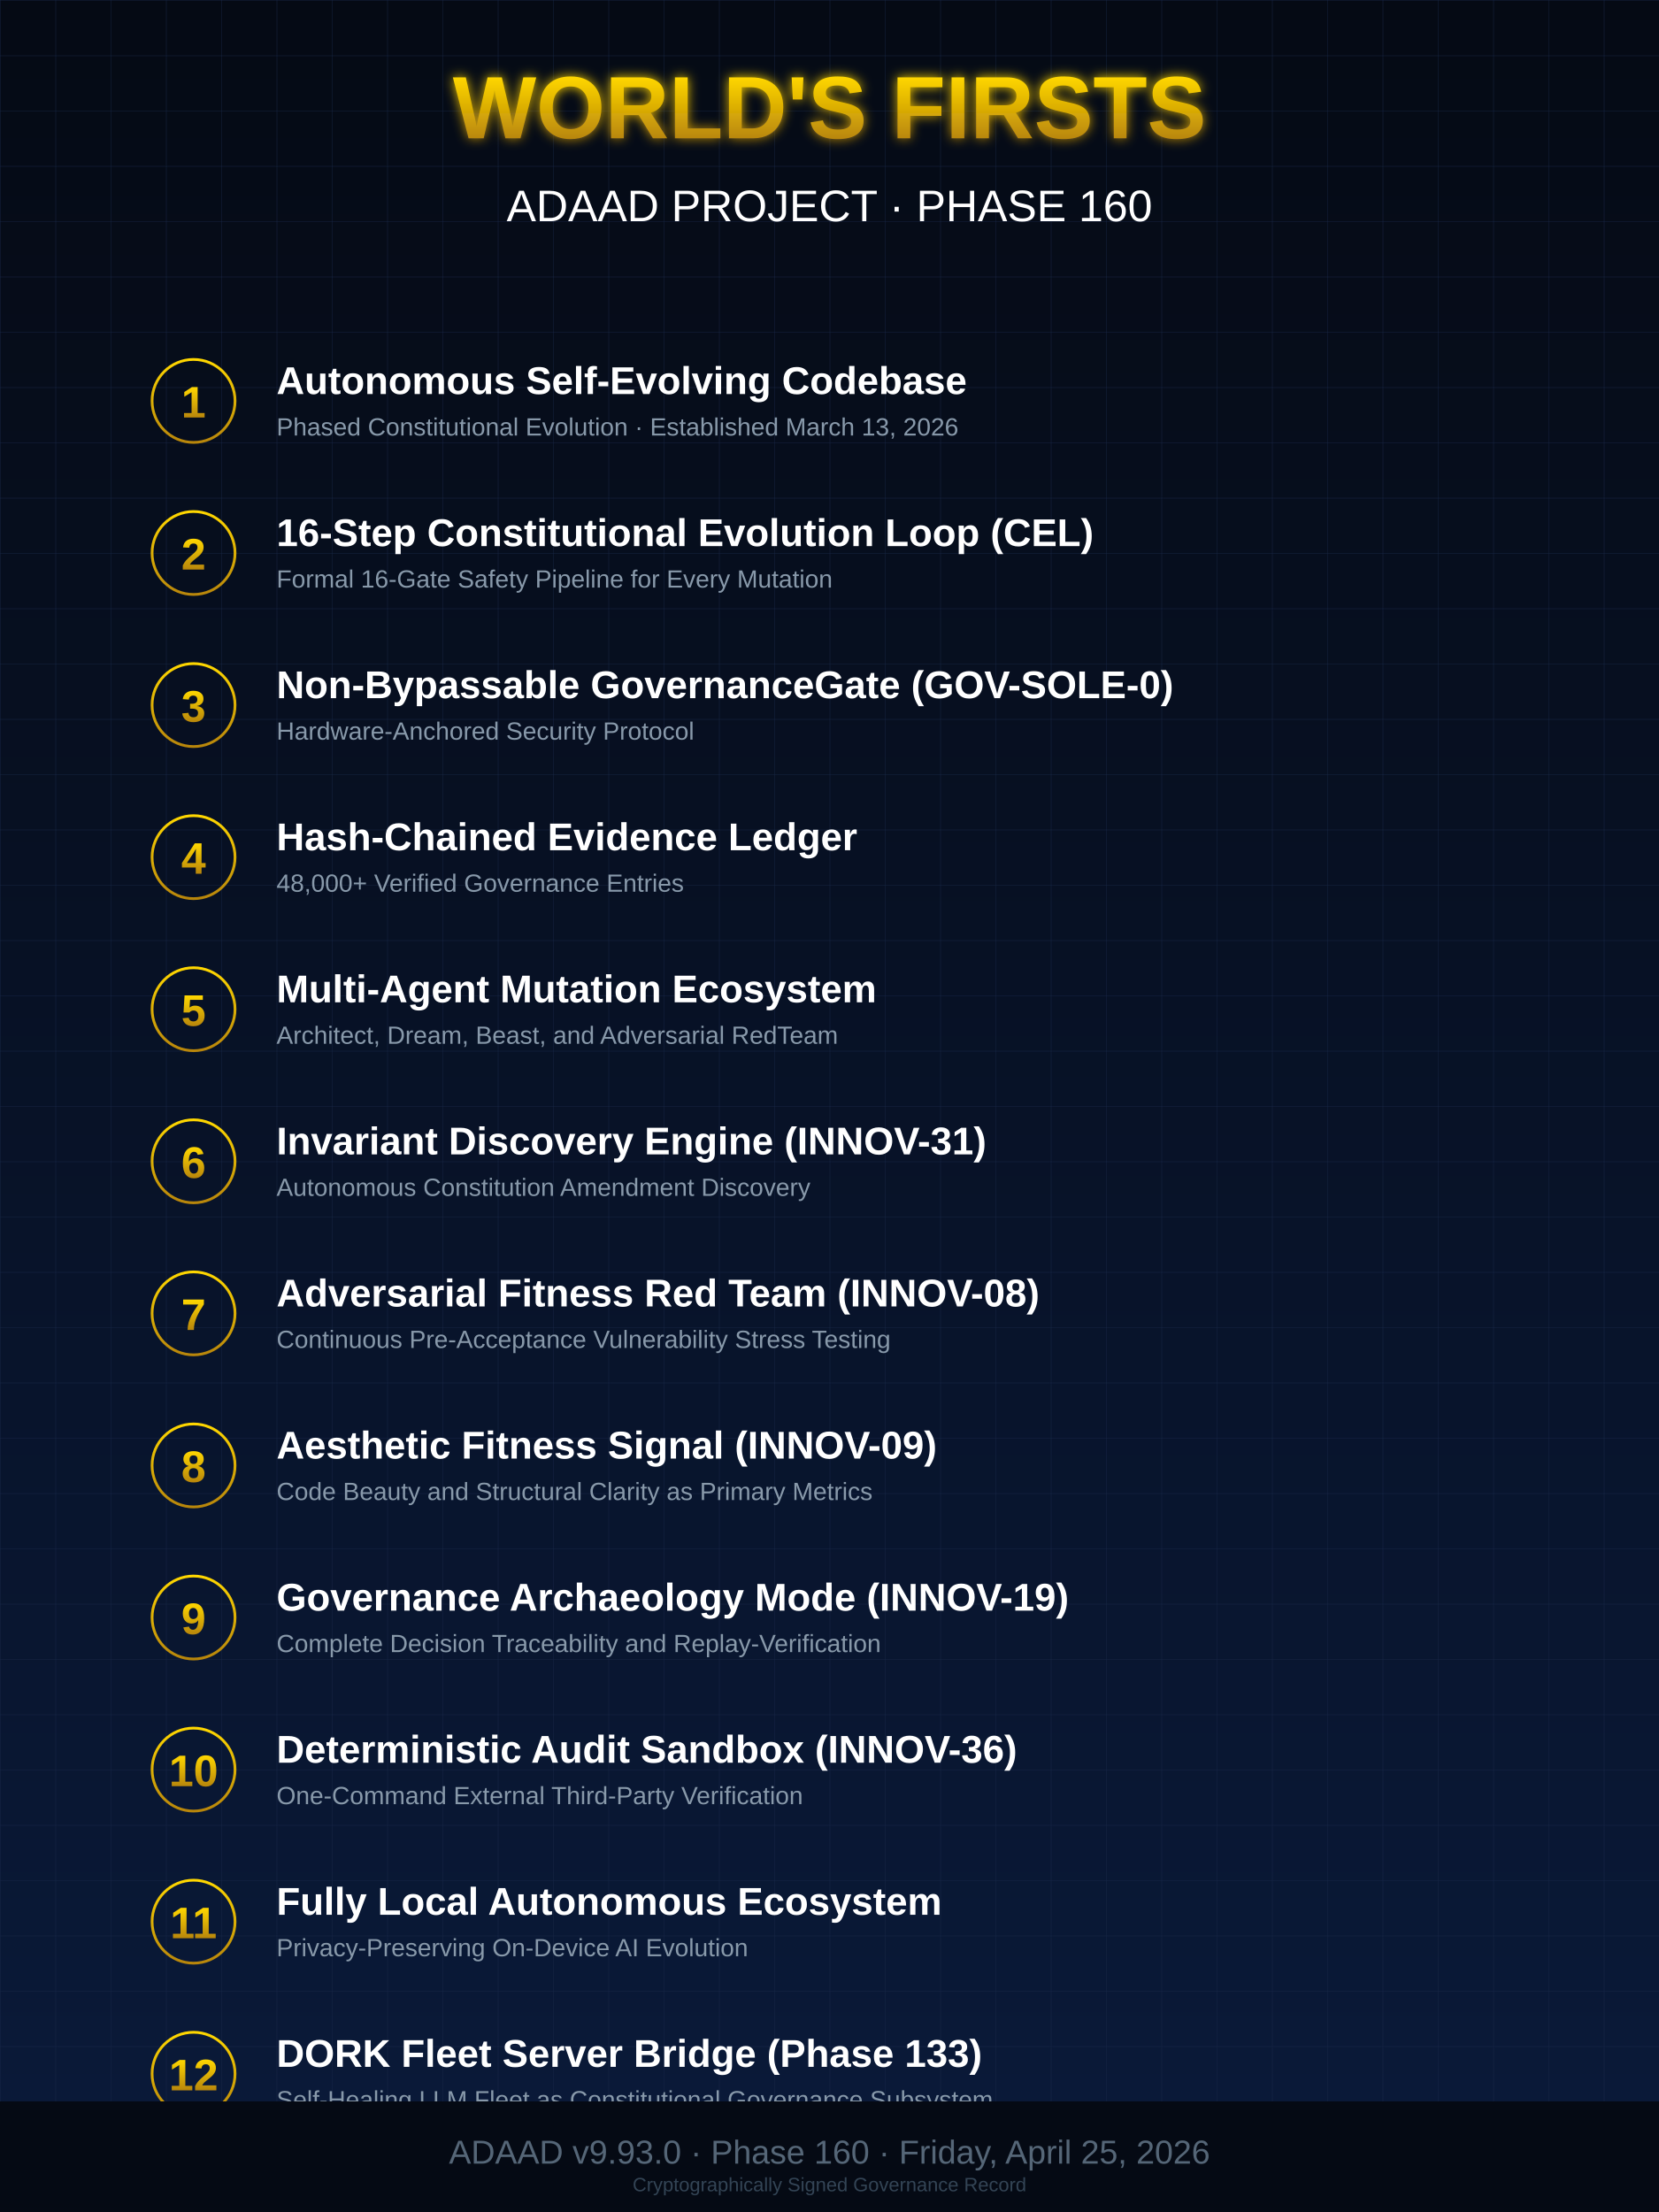
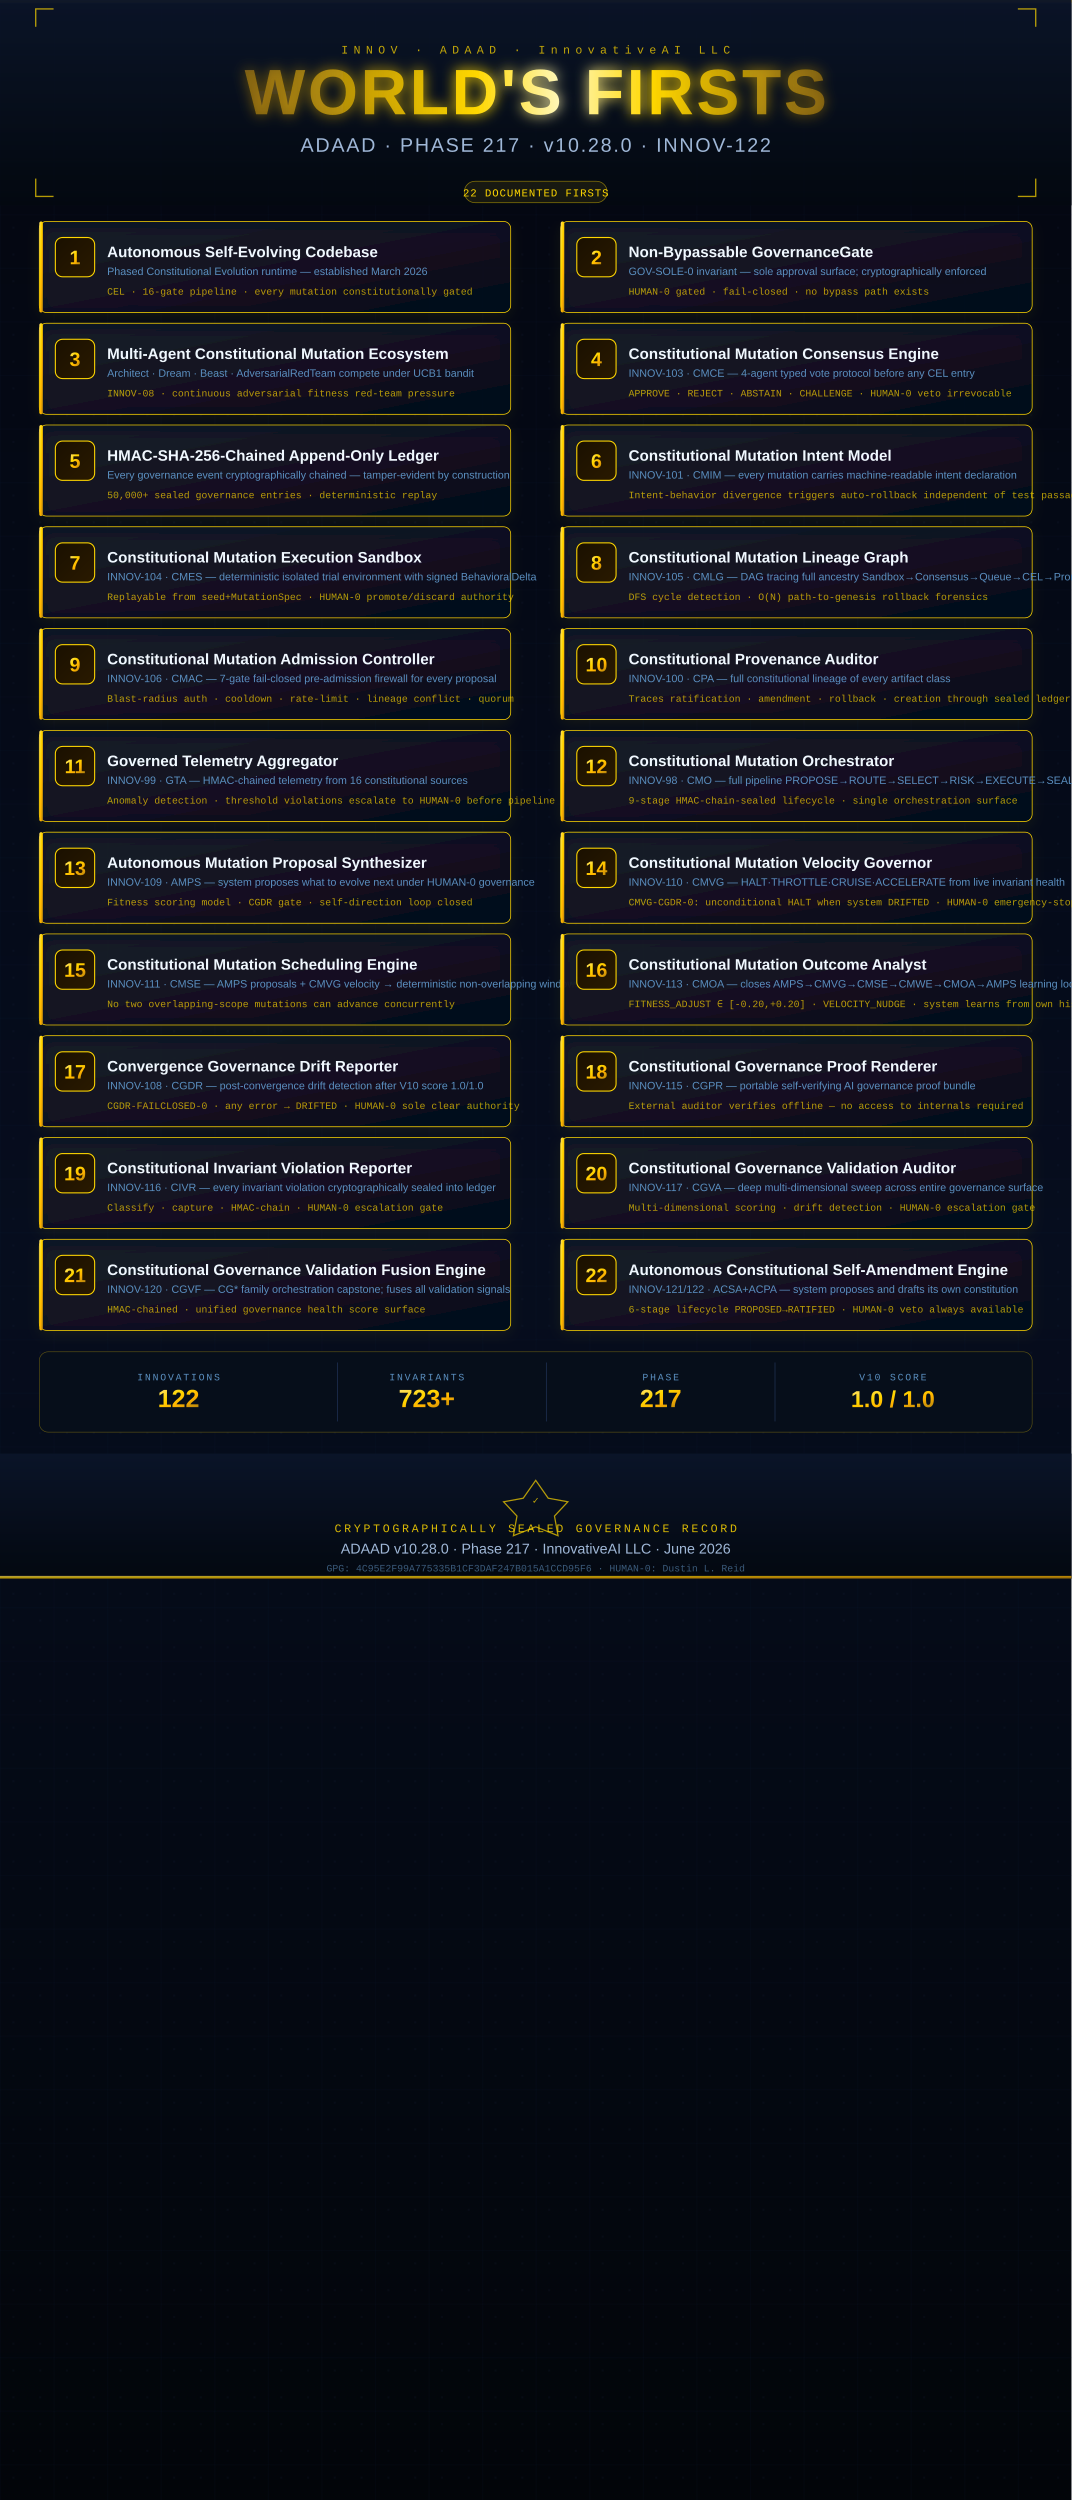
- <svg xmlns="http://www.w3.org/2000/svg" style="max-width:90%;height:auto" width="1200" height="1600" viewBox="0 0 1200 1600">
+ <svg xmlns="http://www.w3.org/2000/svg" style="max-width:90%;height:auto" width="1200" height="2800" viewBox="0 0 1200 2800">
  <defs>
    <linearGradient id="bg_grad" x1="0%" y1="0%" x2="0%" y2="100%">
-       <stop offset="0%" style="stop-color:#050a14;stop-opacity:1" />
-       <stop offset="100%" style="stop-color:#0a1a3a;stop-opacity:1" />
-     </linearGradient>
-     <linearGradient id="gold_grad" x1="0%" y1="0%" x2="0%" y2="100%">
-       <stop offset="0%" style="stop-color:#ffd700;stop-opacity:1" />
-       <stop offset="100%" style="stop-color:#b8860b;stop-opacity:1" />
-     </linearGradient>
-     <filter id="glow" x="-20%" y="-20%" width="140%" height="140%">
-       <feGaussianBlur stdDeviation="4" result="blur" />
+       <stop offset="0%" style="stop-color:#03060f" />
+       <stop offset="50%" style="stop-color:#060d1e" />
+       <stop offset="100%" style="stop-color:#020509" />
+     </linearGradient>
+     <linearGradient id="gold_main" x1="0%" y1="0%" x2="100%" y2="100%">
+       <stop offset="0%" style="stop-color:#ffe066" />
+       <stop offset="35%" style="stop-color:#ffd700" />
+       <stop offset="65%" style="stop-color:#ffb300" />
+       <stop offset="100%" style="stop-color:#b8860b" />
+     </linearGradient>
+     <linearGradient id="gold_shimmer" x1="0%" y1="0%" x2="100%" y2="0%">
+       <stop offset="0%" style="stop-color:#b8860b;stop-opacity:0.6" />
+       <stop offset="40%" style="stop-color:#ffd700;stop-opacity:1" />
+       <stop offset="55%" style="stop-color:#fff8c0;stop-opacity:1" />
+       <stop offset="70%" style="stop-color:#ffd700;stop-opacity:1" />
+       <stop offset="100%" style="stop-color:#b8860b;stop-opacity:0.6" />
+       <animateTransform attributeName="gradientTransform" type="translate" from="-1.5 0" to="1.5 0" dur="3s" repeatCount="indefinite" />
+     </linearGradient>
+     <linearGradient id="badge_grad" x1="0%" y1="0%" x2="100%" y2="100%">
+       <stop offset="0%" style="stop-color:#1a1000" />
+       <stop offset="100%" style="stop-color:#2a1a00" />
+     </linearGradient>
+     <linearGradient id="card_grad" x1="0%" y1="0%" x2="100%" y2="100%">
+       <stop offset="0%" style="stop-color:#0a1428;stop-opacity:0.95" />
+       <stop offset="100%" style="stop-color:#060e1a;stop-opacity:0.98" />
+     </linearGradient>
+     <linearGradient id="accent_line" x1="0%" y1="0%" x2="100%" y2="0%">
+       <stop offset="0%" style="stop-color:#ffd700;stop-opacity:0" />
+       <stop offset="20%" style="stop-color:#ffd700;stop-opacity:1" />
+       <stop offset="80%" style="stop-color:#ffd700;stop-opacity:1" />
+       <stop offset="100%" style="stop-color:#ffd700;stop-opacity:0" />
+     </linearGradient>
+     <linearGradient id="footer_grad" x1="0%" y1="0%" x2="0%" y2="100%">
+       <stop offset="0%" style="stop-color:#0a1428" />
+       <stop offset="100%" style="stop-color:#030810" />
+     </linearGradient>
+     <filter id="glow_gold" x="-30%" y="-30%" width="160%" height="160%">
+       <feGaussianBlur stdDeviation="6" result="blur" />
      <feComposite in="SourceGraphic" in2="blur" operator="over" />
    </filter>
-     <pattern id="grid" width="40" height="40" patternUnits="userSpaceOnUse">
-       <path d="M 40 0 L 0 0 0 40" fill="none" stroke="#1a2a4a" stroke-width="0.5" />
+     <filter id="glow_soft" x="-15%" y="-15%" width="130%" height="130%">
+       <feGaussianBlur stdDeviation="3" result="blur" />
+       <feComposite in="SourceGraphic" in2="blur" operator="over" />
+     </filter>
+     <filter id="card_shadow" x="-5%" y="-5%" width="110%" height="120%">
+       <feDropShadow dx="0" dy="4" stdDeviation="8" flood-color="#ffd700" flood-opacity="0.07" />
+     </filter>
+     <filter id="title_glow" x="-20%" y="-50%" width="140%" height="200%">
+       <feGaussianBlur stdDeviation="8" result="blur" />
+       <feComposite in="SourceGraphic" in2="blur" operator="over" />
+     </filter>
+     <pattern id="grid" width="60" height="60" patternUnits="userSpaceOnUse">
+       <path d="M 60 0 L 0 0 0 60" fill="none" stroke="#0d1f3a" stroke-width="0.4" />
    </pattern>
+     <pattern id="dots" width="30" height="30" patternUnits="userSpaceOnUse">
+       <circle cx="15" cy="15" r="1" fill="#1a2a4a" opacity="0.4" />
+     </pattern>
+     <style>
+     @keyframes fadeSlideIn {
+       from { opacity: 0; transform: translateY(16px); }
+       to   { opacity: 1; transform: translateY(0); }
+     }
+     @keyframes pulseGold {
+       0%, 100% { opacity: 1; }
+       50%       { opacity: 0.65; }
+     }
+     @keyframes scanLine {
+       0%   { transform: translateY(0); opacity: 0.6; }
+       100% { transform: translateY(2800px); opacity: 0; }
+     }
+     @keyframes badgePop {
+       0%   { transform: scale(0.7); opacity: 0; }
+       70%  { transform: scale(1.1); }
+       100% { transform: scale(1); opacity: 1; }
+     }
+     @keyframes borderPulse {
+       0%, 100% { stroke-opacity: 0.35; }
+       50%       { stroke-opacity: 0.8; }
+     }
+     .card { animation: fadeSlideIn 0.6s ease both; }
+     .badge-num { animation: badgePop 0.5s ease both; }
+     .gold-pulse { animation: pulseGold 4s ease-in-out infinite; }
+     .card-border { animation: borderPulse 6s ease-in-out infinite; }
+   </style>
  </defs>
-   <rect width="1200" height="1600" fill="url(#bg_grad)" />
-   <rect width="1200" height="1600" fill="url(#grid)" />
-   <text x="600" y="100" font-family="Arial, sans-serif" font-size="64" font-weight="bold" fill="url(#gold_grad)" text-anchor="middle" filter="url(#glow)">WORLD'S FIRSTS</text>
-   <text x="600" y="160" font-family="Arial, sans-serif" font-size="32" font-weight="normal" fill="#ffffff" text-anchor="middle">ADAAD PROJECT · PHASE 160</text>
-   <line x1="200" y1="190" x2="1000" y2="190" stroke="url(#gold_grad)" stroke-width="2" />
-   <g transform="translate(100, 250)">
-     <g transform="translate(0, 0)">
-       <circle cx="40" cy="40" r="30" fill="none" stroke="url(#gold_grad)" stroke-width="2" />
-       <text x="40" y="52" font-family="Arial, sans-serif" font-size="32" font-weight="bold" fill="url(#gold_grad)" text-anchor="middle">1</text>
-       <text x="100" y="35" font-family="Arial, sans-serif" font-size="28" font-weight="bold" fill="#ffffff">Autonomous Self-Evolving Codebase</text>
-       <text x="100" y="65" font-family="Arial, sans-serif" font-size="18" fill="#8899aa">Phased Constitutional Evolution · Established March 13, 2026</text>
-     </g>
-     <g transform="translate(0, 110)">
-       <circle cx="40" cy="40" r="30" fill="none" stroke="url(#gold_grad)" stroke-width="2" />
-       <text x="40" y="52" font-family="Arial, sans-serif" font-size="32" font-weight="bold" fill="url(#gold_grad)" text-anchor="middle">2</text>
-       <text x="100" y="35" font-family="Arial, sans-serif" font-size="28" font-weight="bold" fill="#ffffff">16-Step Constitutional Evolution Loop (CEL)</text>
-       <text x="100" y="65" font-family="Arial, sans-serif" font-size="18" fill="#8899aa">Formal 16-Gate Safety Pipeline for Every Mutation</text>
-     </g>
-     <g transform="translate(0, 220)">
-       <circle cx="40" cy="40" r="30" fill="none" stroke="url(#gold_grad)" stroke-width="2" />
-       <text x="40" y="52" font-family="Arial, sans-serif" font-size="32" font-weight="bold" fill="url(#gold_grad)" text-anchor="middle">3</text>
-       <text x="100" y="35" font-family="Arial, sans-serif" font-size="28" font-weight="bold" fill="#ffffff">Non-Bypassable GovernanceGate (GOV-SOLE-0)</text>
-       <text x="100" y="65" font-family="Arial, sans-serif" font-size="18" fill="#8899aa">Hardware-Anchored Security Protocol</text>
-     </g>
-     <g transform="translate(0, 330)">
-       <circle cx="40" cy="40" r="30" fill="none" stroke="url(#gold_grad)" stroke-width="2" />
-       <text x="40" y="52" font-family="Arial, sans-serif" font-size="32" font-weight="bold" fill="url(#gold_grad)" text-anchor="middle">4</text>
-       <text x="100" y="35" font-family="Arial, sans-serif" font-size="28" font-weight="bold" fill="#ffffff">Hash-Chained Evidence Ledger</text>
-       <text x="100" y="65" font-family="Arial, sans-serif" font-size="18" fill="#8899aa">48,000+ Verified Governance Entries</text>
-     </g>
-     <g transform="translate(0, 440)">
-       <circle cx="40" cy="40" r="30" fill="none" stroke="url(#gold_grad)" stroke-width="2" />
-       <text x="40" y="52" font-family="Arial, sans-serif" font-size="32" font-weight="bold" fill="url(#gold_grad)" text-anchor="middle">5</text>
-       <text x="100" y="35" font-family="Arial, sans-serif" font-size="28" font-weight="bold" fill="#ffffff">Multi-Agent Mutation Ecosystem</text>
-       <text x="100" y="65" font-family="Arial, sans-serif" font-size="18" fill="#8899aa">Architect, Dream, Beast, and Adversarial RedTeam</text>
-     </g>
-     <g transform="translate(0, 550)">
-       <circle cx="40" cy="40" r="30" fill="none" stroke="url(#gold_grad)" stroke-width="2" />
-       <text x="40" y="52" font-family="Arial, sans-serif" font-size="32" font-weight="bold" fill="url(#gold_grad)" text-anchor="middle">6</text>
-       <text x="100" y="35" font-family="Arial, sans-serif" font-size="28" font-weight="bold" fill="#ffffff">Invariant Discovery Engine (INNOV-31)</text>
-       <text x="100" y="65" font-family="Arial, sans-serif" font-size="18" fill="#8899aa">Autonomous Constitution Amendment Discovery</text>
-     </g>
-     <g transform="translate(0, 660)">
-       <circle cx="40" cy="40" r="30" fill="none" stroke="url(#gold_grad)" stroke-width="2" />
-       <text x="40" y="52" font-family="Arial, sans-serif" font-size="32" font-weight="bold" fill="url(#gold_grad)" text-anchor="middle">7</text>
-       <text x="100" y="35" font-family="Arial, sans-serif" font-size="28" font-weight="bold" fill="#ffffff">Adversarial Fitness Red Team (INNOV-08)</text>
-       <text x="100" y="65" font-family="Arial, sans-serif" font-size="18" fill="#8899aa">Continuous Pre-Acceptance Vulnerability Stress Testing</text>
-     </g>
-     <g transform="translate(0, 770)">
-       <circle cx="40" cy="40" r="30" fill="none" stroke="url(#gold_grad)" stroke-width="2" />
-       <text x="40" y="52" font-family="Arial, sans-serif" font-size="32" font-weight="bold" fill="url(#gold_grad)" text-anchor="middle">8</text>
-       <text x="100" y="35" font-family="Arial, sans-serif" font-size="28" font-weight="bold" fill="#ffffff">Aesthetic Fitness Signal (INNOV-09)</text>
-       <text x="100" y="65" font-family="Arial, sans-serif" font-size="18" fill="#8899aa">Code Beauty and Structural Clarity as Primary Metrics</text>
-     </g>
-     <g transform="translate(0, 880)">
-       <circle cx="40" cy="40" r="30" fill="none" stroke="url(#gold_grad)" stroke-width="2" />
-       <text x="40" y="52" font-family="Arial, sans-serif" font-size="32" font-weight="bold" fill="url(#gold_grad)" text-anchor="middle">9</text>
-       <text x="100" y="35" font-family="Arial, sans-serif" font-size="28" font-weight="bold" fill="#ffffff">Governance Archaeology Mode (INNOV-19)</text>
-       <text x="100" y="65" font-family="Arial, sans-serif" font-size="18" fill="#8899aa">Complete Decision Traceability and Replay-Verification</text>
-     </g>
-     <g transform="translate(0, 990)">
-       <circle cx="40" cy="40" r="30" fill="none" stroke="url(#gold_grad)" stroke-width="2" />
-       <text x="40" y="52" font-family="Arial, sans-serif" font-size="32" font-weight="bold" fill="url(#gold_grad)" text-anchor="middle">10</text>
-       <text x="100" y="35" font-family="Arial, sans-serif" font-size="28" font-weight="bold" fill="#ffffff">Deterministic Audit Sandbox (INNOV-36)</text>
-       <text x="100" y="65" font-family="Arial, sans-serif" font-size="18" fill="#8899aa">One-Command External Third-Party Verification</text>
-     </g>
-     <g transform="translate(0, 1100)">
-       <circle cx="40" cy="40" r="30" fill="none" stroke="url(#gold_grad)" stroke-width="2" />
-       <text x="40" y="52" font-family="Arial, sans-serif" font-size="32" font-weight="bold" fill="url(#gold_grad)" text-anchor="middle">11</text>
-       <text x="100" y="35" font-family="Arial, sans-serif" font-size="28" font-weight="bold" fill="#ffffff">Fully Local Autonomous Ecosystem</text>
-       <text x="100" y="65" font-family="Arial, sans-serif" font-size="18" fill="#8899aa">Privacy-Preserving On-Device AI Evolution</text>
-     </g>
-     <g transform="translate(0, 1210)">
-       <circle cx="40" cy="40" r="30" fill="none" stroke="url(#gold_grad)" stroke-width="2" />
-       <text x="40" y="52" font-family="Arial, sans-serif" font-size="32" font-weight="bold" fill="url(#gold_grad)" text-anchor="middle">12</text>
-       <text x="100" y="35" font-family="Arial, sans-serif" font-size="28" font-weight="bold" fill="#ffffff">DORK Fleet Server Bridge (Phase 133)</text>
-       <text x="100" y="65" font-family="Arial, sans-serif" font-size="18" fill="#8899aa">Self-Healing LLM Fleet as Constitutional Governance Subsystem</text>
-     </g>
-   </g>
-   <rect x="0" y="1520" width="1200" height="80" fill="#050a14" />
-   <text x="600" y="1565" font-family="Arial, sans-serif" font-size="24" fill="#556677" text-anchor="middle">ADAAD v9.93.0 · Phase 160 · Friday, April 25, 2026</text>
-   <text x="600" y="1585" font-family="Arial, sans-serif" font-size="14" fill="#334455" text-anchor="middle">Cryptographically Signed Governance Record</text>
+   <rect width="1200" height="2800" fill="url(#bg_grad)" />
+   <rect width="1200" height="2800" fill="url(#grid)" opacity="0.6" />
+   <rect width="1200" height="2800" fill="url(#dots)" opacity="0.5" />
+   <rect x="0" y="-40" width="1200" height="2" fill="url(#accent_line)" opacity="0.12">
+     <animateTransform attributeName="transform" type="translate" from="0 0" to="0 2840" dur="12s" repeatCount="indefinite" />
+   </rect>
+   <g transform="translate(0,0)">
+     <rect x="0" y="0" width="1200" height="3" fill="url(#gold_main)" opacity="0.9" />
+     <rect x="0" y="3" width="1200" height="1" fill="#fff8c0" opacity="0.3" />
+     <rect x="0" y="0" width="1200" height="230" fill="url(#footer_grad)" opacity="0.97" />
+     <path d="M40,30 L40,10 L60,10" fill="none" stroke="#ffd700" stroke-width="1.5" opacity="0.7" />
+     <path d="M1160,30 L1160,10 L1140,10" fill="none" stroke="#ffd700" stroke-width="1.5" opacity="0.7" />
+     <path d="M40,200 L40,220 L60,220" fill="none" stroke="#ffd700" stroke-width="1.5" opacity="0.7" />
+     <path d="M1160,200 L1160,220 L1140,220" fill="none" stroke="#ffd700" stroke-width="1.5" opacity="0.7" />
+     <text x="600" y="60" font-family="'Courier New', Courier, monospace" font-size="13" fill="#ffd700" text-anchor="middle" letter-spacing="6" opacity="0.75">INNOV · ADAAD · InnovativeAI LLC</text>
+     <text x="600" y="128" font-family="Arial Black, Arial, sans-serif" font-size="72" font-weight="900" fill="url(#gold_shimmer)" text-anchor="middle" filter="url(#title_glow)" letter-spacing="3">WORLD'S FIRSTS</text>
+     <text x="600" y="170" font-family="Arial, sans-serif" font-size="22" font-weight="300" fill="#a0b8d8" text-anchor="middle" letter-spacing="2">ADAAD · PHASE 217 · v10.28.0 · INNOV-122</text>
+     <line x1="100" y1="195" x2="1100" y2="195" stroke="url(#accent_line)" stroke-width="1.5" />
+     <rect x="520" y="203" width="160" height="24" rx="12" fill="#ffd700" opacity="0.08" />
+     <rect x="520" y="203" width="160" height="24" rx="12" fill="none" stroke="#ffd700" stroke-width="0.8" opacity="0.5" />
+     <text x="600" y="220" font-family="'Courier New', monospace" font-size="12" fill="#ffd700" text-anchor="middle" letter-spacing="1">22 DOCUMENTED FIRSTS</text>
+   </g>
+   <g transform="translate(44,248)" class="card" style="animation-delay:0.05s">
+     <rect width="528" height="102" rx="8" fill="url(#card_grad)" filter="url(#card_shadow)" />
+     <rect width="528" height="102" rx="8" fill="none" stroke="#ffd700" stroke-width="0.8" class="card-border" style="animation-delay:0s" />
+     <rect x="0" y="0" width="4" height="102" rx="2" fill="url(#gold_main)" />
+     <g class="badge-num" style="animation-delay:0.05s">
+       <rect x="18" y="18" width="44" height="44" rx="8" fill="url(#badge_grad)" />
+       <rect x="18" y="18" width="44" height="44" rx="8" fill="none" stroke="#ffd700" stroke-width="1.2" />
+       <text x="40" y="48" font-family="Arial Black, Arial, sans-serif" font-size="22" font-weight="900" fill="url(#gold_main)" text-anchor="middle">1</text>
+     </g>
+     <text x="76" y="40" font-family="Arial, sans-serif" font-size="17" font-weight="700" fill="#f0f8ff">Autonomous Self-Evolving Codebase</text>
+     <text x="76" y="60" font-family="Arial, sans-serif" font-size="12" fill="#5a8fc0">Phased Constitutional Evolution runtime — established March 2026</text>
+     <text x="76" y="82" font-family="'Courier New', monospace" font-size="11" fill="#ffd700" opacity="0.7">CEL · 16-gate pipeline · every mutation constitutionally gated</text>
+   </g>
+   <g transform="translate(628,248)" class="card" style="animation-delay:0.08s">
+     <rect width="528" height="102" rx="8" fill="url(#card_grad)" filter="url(#card_shadow)" />
+     <rect width="528" height="102" rx="8" fill="none" stroke="#ffd700" stroke-width="0.8" class="card-border" style="animation-delay:0.3s" />
+     <rect x="0" y="0" width="4" height="102" rx="2" fill="url(#gold_main)" />
+     <g class="badge-num" style="animation-delay:0.08s">
+       <rect x="18" y="18" width="44" height="44" rx="8" fill="url(#badge_grad)" />
+       <rect x="18" y="18" width="44" height="44" rx="8" fill="none" stroke="#ffd700" stroke-width="1.2" />
+       <text x="40" y="48" font-family="Arial Black, Arial, sans-serif" font-size="22" font-weight="900" fill="url(#gold_main)" text-anchor="middle">2</text>
+     </g>
+     <text x="76" y="40" font-family="Arial, sans-serif" font-size="17" font-weight="700" fill="#f0f8ff">Non-Bypassable GovernanceGate</text>
+     <text x="76" y="60" font-family="Arial, sans-serif" font-size="12" fill="#5a8fc0">GOV-SOLE-0 invariant — sole approval surface; cryptographically enforced</text>
+     <text x="76" y="82" font-family="'Courier New', monospace" font-size="11" fill="#ffd700" opacity="0.7">HUMAN-0 gated · fail-closed · no bypass path exists</text>
+   </g>
+   <g transform="translate(44,362)" class="card" style="animation-delay:0.11s">
+     <rect width="528" height="102" rx="8" fill="url(#card_grad)" filter="url(#card_shadow)" />
+     <rect width="528" height="102" rx="8" fill="none" stroke="#ffd700" stroke-width="0.8" class="card-border" style="animation-delay:0.6s" />
+     <rect x="0" y="0" width="4" height="102" rx="2" fill="url(#gold_main)" />
+     <g class="badge-num" style="animation-delay:0.11s">
+       <rect x="18" y="18" width="44" height="44" rx="8" fill="url(#badge_grad)" />
+       <rect x="18" y="18" width="44" height="44" rx="8" fill="none" stroke="#ffd700" stroke-width="1.2" />
+       <text x="40" y="48" font-family="Arial Black, Arial, sans-serif" font-size="22" font-weight="900" fill="url(#gold_main)" text-anchor="middle">3</text>
+     </g>
+     <text x="76" y="40" font-family="Arial, sans-serif" font-size="17" font-weight="700" fill="#f0f8ff">Multi-Agent Constitutional Mutation Ecosystem</text>
+     <text x="76" y="60" font-family="Arial, sans-serif" font-size="12" fill="#5a8fc0">Architect · Dream · Beast · AdversarialRedTeam compete under UCB1 bandit</text>
+     <text x="76" y="82" font-family="'Courier New', monospace" font-size="11" fill="#ffd700" opacity="0.7">INNOV-08 · continuous adversarial fitness red-team pressure</text>
+   </g>
+   <g transform="translate(628,362)" class="card" style="animation-delay:0.14s">
+     <rect width="528" height="102" rx="8" fill="url(#card_grad)" filter="url(#card_shadow)" />
+     <rect width="528" height="102" rx="8" fill="none" stroke="#ffd700" stroke-width="0.8" class="card-border" style="animation-delay:0.9s" />
+     <rect x="0" y="0" width="4" height="102" rx="2" fill="url(#gold_main)" />
+     <g class="badge-num" style="animation-delay:0.14s">
+       <rect x="18" y="18" width="44" height="44" rx="8" fill="url(#badge_grad)" />
+       <rect x="18" y="18" width="44" height="44" rx="8" fill="none" stroke="#ffd700" stroke-width="1.2" />
+       <text x="40" y="48" font-family="Arial Black, Arial, sans-serif" font-size="22" font-weight="900" fill="url(#gold_main)" text-anchor="middle">4</text>
+     </g>
+     <text x="76" y="40" font-family="Arial, sans-serif" font-size="17" font-weight="700" fill="#f0f8ff">Constitutional Mutation Consensus Engine</text>
+     <text x="76" y="60" font-family="Arial, sans-serif" font-size="12" fill="#5a8fc0">INNOV-103 · CMCE — 4-agent typed vote protocol before any CEL entry</text>
+     <text x="76" y="82" font-family="'Courier New', monospace" font-size="11" fill="#ffd700" opacity="0.7">APPROVE · REJECT · ABSTAIN · CHALLENGE · HUMAN-0 veto irrevocable</text>
+   </g>
+   <g transform="translate(44,476)" class="card" style="animation-delay:0.17s">
+     <rect width="528" height="102" rx="8" fill="url(#card_grad)" filter="url(#card_shadow)" />
+     <rect width="528" height="102" rx="8" fill="none" stroke="#ffd700" stroke-width="0.8" class="card-border" style="animation-delay:1.2s" />
+     <rect x="0" y="0" width="4" height="102" rx="2" fill="url(#gold_main)" />
+     <g class="badge-num" style="animation-delay:0.17s">
+       <rect x="18" y="18" width="44" height="44" rx="8" fill="url(#badge_grad)" />
+       <rect x="18" y="18" width="44" height="44" rx="8" fill="none" stroke="#ffd700" stroke-width="1.2" />
+       <text x="40" y="48" font-family="Arial Black, Arial, sans-serif" font-size="22" font-weight="900" fill="url(#gold_main)" text-anchor="middle">5</text>
+     </g>
+     <text x="76" y="40" font-family="Arial, sans-serif" font-size="17" font-weight="700" fill="#f0f8ff">HMAC-SHA-256-Chained Append-Only Ledger</text>
+     <text x="76" y="60" font-family="Arial, sans-serif" font-size="12" fill="#5a8fc0">Every governance event cryptographically chained — tamper-evident by construction</text>
+     <text x="76" y="82" font-family="'Courier New', monospace" font-size="11" fill="#ffd700" opacity="0.7">50,000+ sealed governance entries · deterministic replay</text>
+   </g>
+   <g transform="translate(628,476)" class="card" style="animation-delay:0.20s">
+     <rect width="528" height="102" rx="8" fill="url(#card_grad)" filter="url(#card_shadow)" />
+     <rect width="528" height="102" rx="8" fill="none" stroke="#ffd700" stroke-width="0.8" class="card-border" style="animation-delay:1.5s" />
+     <rect x="0" y="0" width="4" height="102" rx="2" fill="url(#gold_main)" />
+     <g class="badge-num" style="animation-delay:0.20s">
+       <rect x="18" y="18" width="44" height="44" rx="8" fill="url(#badge_grad)" />
+       <rect x="18" y="18" width="44" height="44" rx="8" fill="none" stroke="#ffd700" stroke-width="1.2" />
+       <text x="40" y="48" font-family="Arial Black, Arial, sans-serif" font-size="22" font-weight="900" fill="url(#gold_main)" text-anchor="middle">6</text>
+     </g>
+     <text x="76" y="40" font-family="Arial, sans-serif" font-size="17" font-weight="700" fill="#f0f8ff">Constitutional Mutation Intent Model</text>
+     <text x="76" y="60" font-family="Arial, sans-serif" font-size="12" fill="#5a8fc0">INNOV-101 · CMIM — every mutation carries machine-readable intent declaration</text>
+     <text x="76" y="82" font-family="'Courier New', monospace" font-size="11" fill="#ffd700" opacity="0.7">Intent-behavior divergence triggers auto-rollback independent of test passage</text>
+   </g>
+   <g transform="translate(44,590)" class="card" style="animation-delay:0.23s">
+     <rect width="528" height="102" rx="8" fill="url(#card_grad)" filter="url(#card_shadow)" />
+     <rect width="528" height="102" rx="8" fill="none" stroke="#ffd700" stroke-width="0.8" class="card-border" style="animation-delay:1.8s" />
+     <rect x="0" y="0" width="4" height="102" rx="2" fill="url(#gold_main)" />
+     <g class="badge-num" style="animation-delay:0.23s">
+       <rect x="18" y="18" width="44" height="44" rx="8" fill="url(#badge_grad)" />
+       <rect x="18" y="18" width="44" height="44" rx="8" fill="none" stroke="#ffd700" stroke-width="1.2" />
+       <text x="40" y="48" font-family="Arial Black, Arial, sans-serif" font-size="22" font-weight="900" fill="url(#gold_main)" text-anchor="middle">7</text>
+     </g>
+     <text x="76" y="40" font-family="Arial, sans-serif" font-size="17" font-weight="700" fill="#f0f8ff">Constitutional Mutation Execution Sandbox</text>
+     <text x="76" y="60" font-family="Arial, sans-serif" font-size="12" fill="#5a8fc0">INNOV-104 · CMES — deterministic isolated trial environment with signed BehavioralDelta</text>
+     <text x="76" y="82" font-family="'Courier New', monospace" font-size="11" fill="#ffd700" opacity="0.7">Replayable from seed+MutationSpec · HUMAN-0 promote/discard authority</text>
+   </g>
+   <g transform="translate(628,590)" class="card" style="animation-delay:0.26s">
+     <rect width="528" height="102" rx="8" fill="url(#card_grad)" filter="url(#card_shadow)" />
+     <rect width="528" height="102" rx="8" fill="none" stroke="#ffd700" stroke-width="0.8" class="card-border" style="animation-delay:2.1s" />
+     <rect x="0" y="0" width="4" height="102" rx="2" fill="url(#gold_main)" />
+     <g class="badge-num" style="animation-delay:0.26s">
+       <rect x="18" y="18" width="44" height="44" rx="8" fill="url(#badge_grad)" />
+       <rect x="18" y="18" width="44" height="44" rx="8" fill="none" stroke="#ffd700" stroke-width="1.2" />
+       <text x="40" y="48" font-family="Arial Black, Arial, sans-serif" font-size="22" font-weight="900" fill="url(#gold_main)" text-anchor="middle">8</text>
+     </g>
+     <text x="76" y="40" font-family="Arial, sans-serif" font-size="17" font-weight="700" fill="#f0f8ff">Constitutional Mutation Lineage Graph</text>
+     <text x="76" y="60" font-family="Arial, sans-serif" font-size="12" fill="#5a8fc0">INNOV-105 · CMLG — DAG tracing full ancestry Sandbox→Consensus→Queue→CEL→Promote</text>
+     <text x="76" y="82" font-family="'Courier New', monospace" font-size="11" fill="#ffd700" opacity="0.7">DFS cycle detection · O(N) path-to-genesis rollback forensics</text>
+   </g>
+   <g transform="translate(44,704)" class="card" style="animation-delay:0.29s">
+     <rect width="528" height="102" rx="8" fill="url(#card_grad)" filter="url(#card_shadow)" />
+     <rect width="528" height="102" rx="8" fill="none" stroke="#ffd700" stroke-width="0.8" class="card-border" style="animation-delay:2.4s" />
+     <rect x="0" y="0" width="4" height="102" rx="2" fill="url(#gold_main)" />
+     <g class="badge-num" style="animation-delay:0.29s">
+       <rect x="18" y="18" width="44" height="44" rx="8" fill="url(#badge_grad)" />
+       <rect x="18" y="18" width="44" height="44" rx="8" fill="none" stroke="#ffd700" stroke-width="1.2" />
+       <text x="40" y="48" font-family="Arial Black, Arial, sans-serif" font-size="22" font-weight="900" fill="url(#gold_main)" text-anchor="middle">9</text>
+     </g>
+     <text x="76" y="40" font-family="Arial, sans-serif" font-size="17" font-weight="700" fill="#f0f8ff">Constitutional Mutation Admission Controller</text>
+     <text x="76" y="60" font-family="Arial, sans-serif" font-size="12" fill="#5a8fc0">INNOV-106 · CMAC — 7-gate fail-closed pre-admission firewall for every proposal</text>
+     <text x="76" y="82" font-family="'Courier New', monospace" font-size="11" fill="#ffd700" opacity="0.7">Blast-radius auth · cooldown · rate-limit · lineage conflict · quorum</text>
+   </g>
+   <g transform="translate(628,704)" class="card" style="animation-delay:0.32s">
+     <rect width="528" height="102" rx="8" fill="url(#card_grad)" filter="url(#card_shadow)" />
+     <rect width="528" height="102" rx="8" fill="none" stroke="#ffd700" stroke-width="0.8" class="card-border" style="animation-delay:2.7s" />
+     <rect x="0" y="0" width="4" height="102" rx="2" fill="url(#gold_main)" />
+     <g class="badge-num" style="animation-delay:0.32s">
+       <rect x="18" y="18" width="44" height="44" rx="8" fill="url(#badge_grad)" />
+       <rect x="18" y="18" width="44" height="44" rx="8" fill="none" stroke="#ffd700" stroke-width="1.2" />
+       <text x="40" y="48" font-family="Arial Black, Arial, sans-serif" font-size="22" font-weight="900" fill="url(#gold_main)" text-anchor="middle">10</text>
+     </g>
+     <text x="76" y="40" font-family="Arial, sans-serif" font-size="17" font-weight="700" fill="#f0f8ff">Constitutional Provenance Auditor</text>
+     <text x="76" y="60" font-family="Arial, sans-serif" font-size="12" fill="#5a8fc0">INNOV-100 · CPA — full constitutional lineage of every artifact class</text>
+     <text x="76" y="82" font-family="'Courier New', monospace" font-size="11" fill="#ffd700" opacity="0.7">Traces ratification · amendment · rollback · creation through sealed ledger</text>
+   </g>
+   <g transform="translate(44,818)" class="card" style="animation-delay:0.35s">
+     <rect width="528" height="102" rx="8" fill="url(#card_grad)" filter="url(#card_shadow)" />
+     <rect width="528" height="102" rx="8" fill="none" stroke="#ffd700" stroke-width="0.8" class="card-border" style="animation-delay:3.0s" />
+     <rect x="0" y="0" width="4" height="102" rx="2" fill="url(#gold_main)" />
+     <g class="badge-num" style="animation-delay:0.35s">
+       <rect x="18" y="18" width="44" height="44" rx="8" fill="url(#badge_grad)" />
+       <rect x="18" y="18" width="44" height="44" rx="8" fill="none" stroke="#ffd700" stroke-width="1.2" />
+       <text x="40" y="48" font-family="Arial Black, Arial, sans-serif" font-size="22" font-weight="900" fill="url(#gold_main)" text-anchor="middle">11</text>
+     </g>
+     <text x="76" y="40" font-family="Arial, sans-serif" font-size="17" font-weight="700" fill="#f0f8ff">Governed Telemetry Aggregator</text>
+     <text x="76" y="60" font-family="Arial, sans-serif" font-size="12" fill="#5a8fc0">INNOV-99 · GTA — HMAC-chained telemetry from 16 constitutional sources</text>
+     <text x="76" y="82" font-family="'Courier New', monospace" font-size="11" fill="#ffd700" opacity="0.7">Anomaly detection · threshold violations escalate to HUMAN-0 before pipeline</text>
+   </g>
+   <g transform="translate(628,818)" class="card" style="animation-delay:0.38s">
+     <rect width="528" height="102" rx="8" fill="url(#card_grad)" filter="url(#card_shadow)" />
+     <rect width="528" height="102" rx="8" fill="none" stroke="#ffd700" stroke-width="0.8" class="card-border" style="animation-delay:3.3s" />
+     <rect x="0" y="0" width="4" height="102" rx="2" fill="url(#gold_main)" />
+     <g class="badge-num" style="animation-delay:0.38s">
+       <rect x="18" y="18" width="44" height="44" rx="8" fill="url(#badge_grad)" />
+       <rect x="18" y="18" width="44" height="44" rx="8" fill="none" stroke="#ffd700" stroke-width="1.2" />
+       <text x="40" y="48" font-family="Arial Black, Arial, sans-serif" font-size="22" font-weight="900" fill="url(#gold_main)" text-anchor="middle">12</text>
+     </g>
+     <text x="76" y="40" font-family="Arial, sans-serif" font-size="17" font-weight="700" fill="#f0f8ff">Constitutional Mutation Orchestrator</text>
+     <text x="76" y="60" font-family="Arial, sans-serif" font-size="12" fill="#5a8fc0">INNOV-98 · CMO — full pipeline PROPOSE→ROUTE→SELECT→RISK→EXECUTE→SEAL</text>
+     <text x="76" y="82" font-family="'Courier New', monospace" font-size="11" fill="#ffd700" opacity="0.7">9-stage HMAC-chain-sealed lifecycle · single orchestration surface</text>
+   </g>
+   <g transform="translate(44,932)" class="card" style="animation-delay:0.41s">
+     <rect width="528" height="102" rx="8" fill="url(#card_grad)" filter="url(#card_shadow)" />
+     <rect width="528" height="102" rx="8" fill="none" stroke="#ffd700" stroke-width="0.8" class="card-border" style="animation-delay:3.6s" />
+     <rect x="0" y="0" width="4" height="102" rx="2" fill="url(#gold_main)" />
+     <g class="badge-num" style="animation-delay:0.41s">
+       <rect x="18" y="18" width="44" height="44" rx="8" fill="url(#badge_grad)" />
+       <rect x="18" y="18" width="44" height="44" rx="8" fill="none" stroke="#ffd700" stroke-width="1.2" />
+       <text x="40" y="48" font-family="Arial Black, Arial, sans-serif" font-size="22" font-weight="900" fill="url(#gold_main)" text-anchor="middle">13</text>
+     </g>
+     <text x="76" y="40" font-family="Arial, sans-serif" font-size="17" font-weight="700" fill="#f0f8ff">Autonomous Mutation Proposal Synthesizer</text>
+     <text x="76" y="60" font-family="Arial, sans-serif" font-size="12" fill="#5a8fc0">INNOV-109 · AMPS — system proposes what to evolve next under HUMAN-0 governance</text>
+     <text x="76" y="82" font-family="'Courier New', monospace" font-size="11" fill="#ffd700" opacity="0.7">Fitness scoring model · CGDR gate · self-direction loop closed</text>
+   </g>
+   <g transform="translate(628,932)" class="card" style="animation-delay:0.44s">
+     <rect width="528" height="102" rx="8" fill="url(#card_grad)" filter="url(#card_shadow)" />
+     <rect width="528" height="102" rx="8" fill="none" stroke="#ffd700" stroke-width="0.8" class="card-border" style="animation-delay:3.9s" />
+     <rect x="0" y="0" width="4" height="102" rx="2" fill="url(#gold_main)" />
+     <g class="badge-num" style="animation-delay:0.44s">
+       <rect x="18" y="18" width="44" height="44" rx="8" fill="url(#badge_grad)" />
+       <rect x="18" y="18" width="44" height="44" rx="8" fill="none" stroke="#ffd700" stroke-width="1.2" />
+       <text x="40" y="48" font-family="Arial Black, Arial, sans-serif" font-size="22" font-weight="900" fill="url(#gold_main)" text-anchor="middle">14</text>
+     </g>
+     <text x="76" y="40" font-family="Arial, sans-serif" font-size="17" font-weight="700" fill="#f0f8ff">Constitutional Mutation Velocity Governor</text>
+     <text x="76" y="60" font-family="Arial, sans-serif" font-size="12" fill="#5a8fc0">INNOV-110 · CMVG — HALT·THROTTLE·CRUISE·ACCELERATE from live invariant health</text>
+     <text x="76" y="82" font-family="'Courier New', monospace" font-size="11" fill="#ffd700" opacity="0.7">CMVG-CGDR-0: unconditional HALT when system DRIFTED · HUMAN-0 emergency-stop</text>
+   </g>
+   <g transform="translate(44,1046)" class="card" style="animation-delay:0.47s">
+     <rect width="528" height="102" rx="8" fill="url(#card_grad)" filter="url(#card_shadow)" />
+     <rect width="528" height="102" rx="8" fill="none" stroke="#ffd700" stroke-width="0.8" class="card-border" style="animation-delay:4.2s" />
+     <rect x="0" y="0" width="4" height="102" rx="2" fill="url(#gold_main)" />
+     <g class="badge-num" style="animation-delay:0.47s">
+       <rect x="18" y="18" width="44" height="44" rx="8" fill="url(#badge_grad)" />
+       <rect x="18" y="18" width="44" height="44" rx="8" fill="none" stroke="#ffd700" stroke-width="1.2" />
+       <text x="40" y="48" font-family="Arial Black, Arial, sans-serif" font-size="22" font-weight="900" fill="url(#gold_main)" text-anchor="middle">15</text>
+     </g>
+     <text x="76" y="40" font-family="Arial, sans-serif" font-size="17" font-weight="700" fill="#f0f8ff">Constitutional Mutation Scheduling Engine</text>
+     <text x="76" y="60" font-family="Arial, sans-serif" font-size="12" fill="#5a8fc0">INNOV-111 · CMSE — AMPS proposals + CMVG velocity → deterministic non-overlapping windows</text>
+     <text x="76" y="82" font-family="'Courier New', monospace" font-size="11" fill="#ffd700" opacity="0.7">No two overlapping-scope mutations can advance concurrently</text>
+   </g>
+   <g transform="translate(628,1046)" class="card" style="animation-delay:0.50s">
+     <rect width="528" height="102" rx="8" fill="url(#card_grad)" filter="url(#card_shadow)" />
+     <rect width="528" height="102" rx="8" fill="none" stroke="#ffd700" stroke-width="0.8" class="card-border" style="animation-delay:4.5s" />
+     <rect x="0" y="0" width="4" height="102" rx="2" fill="url(#gold_main)" />
+     <g class="badge-num" style="animation-delay:0.50s">
+       <rect x="18" y="18" width="44" height="44" rx="8" fill="url(#badge_grad)" />
+       <rect x="18" y="18" width="44" height="44" rx="8" fill="none" stroke="#ffd700" stroke-width="1.2" />
+       <text x="40" y="48" font-family="Arial Black, Arial, sans-serif" font-size="22" font-weight="900" fill="url(#gold_main)" text-anchor="middle">16</text>
+     </g>
+     <text x="76" y="40" font-family="Arial, sans-serif" font-size="17" font-weight="700" fill="#f0f8ff">Constitutional Mutation Outcome Analyst</text>
+     <text x="76" y="60" font-family="Arial, sans-serif" font-size="12" fill="#5a8fc0">INNOV-113 · CMOA — closes AMPS→CMVG→CMSE→CMWE→CMOA→AMPS learning loop</text>
+     <text x="76" y="82" font-family="'Courier New', monospace" font-size="11" fill="#ffd700" opacity="0.7">FITNESS_ADJUST ∈ [-0.20,+0.20] · VELOCITY_NUDGE · system learns from own history</text>
+   </g>
+   <g transform="translate(44,1160)" class="card" style="animation-delay:0.53s">
+     <rect width="528" height="102" rx="8" fill="url(#card_grad)" filter="url(#card_shadow)" />
+     <rect width="528" height="102" rx="8" fill="none" stroke="#ffd700" stroke-width="0.8" class="card-border" style="animation-delay:4.8s" />
+     <rect x="0" y="0" width="4" height="102" rx="2" fill="url(#gold_main)" />
+     <g class="badge-num" style="animation-delay:0.53s">
+       <rect x="18" y="18" width="44" height="44" rx="8" fill="url(#badge_grad)" />
+       <rect x="18" y="18" width="44" height="44" rx="8" fill="none" stroke="#ffd700" stroke-width="1.2" />
+       <text x="40" y="48" font-family="Arial Black, Arial, sans-serif" font-size="22" font-weight="900" fill="url(#gold_main)" text-anchor="middle">17</text>
+     </g>
+     <text x="76" y="40" font-family="Arial, sans-serif" font-size="17" font-weight="700" fill="#f0f8ff">Convergence Governance Drift Reporter</text>
+     <text x="76" y="60" font-family="Arial, sans-serif" font-size="12" fill="#5a8fc0">INNOV-108 · CGDR — post-convergence drift detection after V10 score 1.0/1.0</text>
+     <text x="76" y="82" font-family="'Courier New', monospace" font-size="11" fill="#ffd700" opacity="0.7">CGDR-FAILCLOSED-0 · any error → DRIFTED · HUMAN-0 sole clear authority</text>
+   </g>
+   <g transform="translate(628,1160)" class="card" style="animation-delay:0.56s">
+     <rect width="528" height="102" rx="8" fill="url(#card_grad)" filter="url(#card_shadow)" />
+     <rect width="528" height="102" rx="8" fill="none" stroke="#ffd700" stroke-width="0.8" class="card-border" style="animation-delay:5.1s" />
+     <rect x="0" y="0" width="4" height="102" rx="2" fill="url(#gold_main)" />
+     <g class="badge-num" style="animation-delay:0.56s">
+       <rect x="18" y="18" width="44" height="44" rx="8" fill="url(#badge_grad)" />
+       <rect x="18" y="18" width="44" height="44" rx="8" fill="none" stroke="#ffd700" stroke-width="1.2" />
+       <text x="40" y="48" font-family="Arial Black, Arial, sans-serif" font-size="22" font-weight="900" fill="url(#gold_main)" text-anchor="middle">18</text>
+     </g>
+     <text x="76" y="40" font-family="Arial, sans-serif" font-size="17" font-weight="700" fill="#f0f8ff">Constitutional Governance Proof Renderer</text>
+     <text x="76" y="60" font-family="Arial, sans-serif" font-size="12" fill="#5a8fc0">INNOV-115 · CGPR — portable self-verifying AI governance proof bundle</text>
+     <text x="76" y="82" font-family="'Courier New', monospace" font-size="11" fill="#ffd700" opacity="0.7">External auditor verifies offline — no access to internals required</text>
+   </g>
+   <g transform="translate(44,1274)" class="card" style="animation-delay:0.59s">
+     <rect width="528" height="102" rx="8" fill="url(#card_grad)" filter="url(#card_shadow)" />
+     <rect width="528" height="102" rx="8" fill="none" stroke="#ffd700" stroke-width="0.8" class="card-border" style="animation-delay:5.4s" />
+     <rect x="0" y="0" width="4" height="102" rx="2" fill="url(#gold_main)" />
+     <g class="badge-num" style="animation-delay:0.59s">
+       <rect x="18" y="18" width="44" height="44" rx="8" fill="url(#badge_grad)" />
+       <rect x="18" y="18" width="44" height="44" rx="8" fill="none" stroke="#ffd700" stroke-width="1.2" />
+       <text x="40" y="48" font-family="Arial Black, Arial, sans-serif" font-size="22" font-weight="900" fill="url(#gold_main)" text-anchor="middle">19</text>
+     </g>
+     <text x="76" y="40" font-family="Arial, sans-serif" font-size="17" font-weight="700" fill="#f0f8ff">Constitutional Invariant Violation Reporter</text>
+     <text x="76" y="60" font-family="Arial, sans-serif" font-size="12" fill="#5a8fc0">INNOV-116 · CIVR — every invariant violation cryptographically sealed into ledger</text>
+     <text x="76" y="82" font-family="'Courier New', monospace" font-size="11" fill="#ffd700" opacity="0.7">Classify · capture · HMAC-chain · HUMAN-0 escalation gate</text>
+   </g>
+   <g transform="translate(628,1274)" class="card" style="animation-delay:0.62s">
+     <rect width="528" height="102" rx="8" fill="url(#card_grad)" filter="url(#card_shadow)" />
+     <rect width="528" height="102" rx="8" fill="none" stroke="#ffd700" stroke-width="0.8" class="card-border" style="animation-delay:5.7s" />
+     <rect x="0" y="0" width="4" height="102" rx="2" fill="url(#gold_main)" />
+     <g class="badge-num" style="animation-delay:0.62s">
+       <rect x="18" y="18" width="44" height="44" rx="8" fill="url(#badge_grad)" />
+       <rect x="18" y="18" width="44" height="44" rx="8" fill="none" stroke="#ffd700" stroke-width="1.2" />
+       <text x="40" y="48" font-family="Arial Black, Arial, sans-serif" font-size="22" font-weight="900" fill="url(#gold_main)" text-anchor="middle">20</text>
+     </g>
+     <text x="76" y="40" font-family="Arial, sans-serif" font-size="17" font-weight="700" fill="#f0f8ff">Constitutional Governance Validation Auditor</text>
+     <text x="76" y="60" font-family="Arial, sans-serif" font-size="12" fill="#5a8fc0">INNOV-117 · CGVA — deep multi-dimensional sweep across entire governance surface</text>
+     <text x="76" y="82" font-family="'Courier New', monospace" font-size="11" fill="#ffd700" opacity="0.7">Multi-dimensional scoring · drift detection · HUMAN-0 escalation gate</text>
+   </g>
+   <g transform="translate(44,1388)" class="card" style="animation-delay:0.65s">
+     <rect width="528" height="102" rx="8" fill="url(#card_grad)" filter="url(#card_shadow)" />
+     <rect width="528" height="102" rx="8" fill="none" stroke="#ffd700" stroke-width="0.8" class="card-border" style="animation-delay:6.0s" />
+     <rect x="0" y="0" width="4" height="102" rx="2" fill="url(#gold_main)" />
+     <g class="badge-num" style="animation-delay:0.65s">
+       <rect x="18" y="18" width="44" height="44" rx="8" fill="url(#badge_grad)" />
+       <rect x="18" y="18" width="44" height="44" rx="8" fill="none" stroke="#ffd700" stroke-width="1.2" />
+       <text x="40" y="48" font-family="Arial Black, Arial, sans-serif" font-size="22" font-weight="900" fill="url(#gold_main)" text-anchor="middle">21</text>
+     </g>
+     <text x="76" y="40" font-family="Arial, sans-serif" font-size="17" font-weight="700" fill="#f0f8ff">Constitutional Governance Validation Fusion Engine</text>
+     <text x="76" y="60" font-family="Arial, sans-serif" font-size="12" fill="#5a8fc0">INNOV-120 · CGVF — CG* family orchestration capstone; fuses all validation signals</text>
+     <text x="76" y="82" font-family="'Courier New', monospace" font-size="11" fill="#ffd700" opacity="0.7">HMAC-chained · unified governance health score surface</text>
+   </g>
+   <g transform="translate(628,1388)" class="card" style="animation-delay:0.68s">
+     <rect width="528" height="102" rx="8" fill="url(#card_grad)" filter="url(#card_shadow)" />
+     <rect width="528" height="102" rx="8" fill="none" stroke="#ffd700" stroke-width="0.8" class="card-border" style="animation-delay:6.3s" />
+     <rect x="0" y="0" width="4" height="102" rx="2" fill="url(#gold_main)" />
+     <g class="badge-num" style="animation-delay:0.68s">
+       <rect x="18" y="18" width="44" height="44" rx="8" fill="url(#badge_grad)" />
+       <rect x="18" y="18" width="44" height="44" rx="8" fill="none" stroke="#ffd700" stroke-width="1.2" />
+       <text x="40" y="48" font-family="Arial Black, Arial, sans-serif" font-size="22" font-weight="900" fill="url(#gold_main)" text-anchor="middle">22</text>
+     </g>
+     <text x="76" y="40" font-family="Arial, sans-serif" font-size="17" font-weight="700" fill="#f0f8ff">Autonomous Constitutional Self-Amendment Engine</text>
+     <text x="76" y="60" font-family="Arial, sans-serif" font-size="12" fill="#5a8fc0">INNOV-121/122 · ACSA+ACPA — system proposes and drafts its own constitution</text>
+     <text x="76" y="82" font-family="'Courier New', monospace" font-size="11" fill="#ffd700" opacity="0.7">6-stage lifecycle PROPOSED→RATIFIED · HUMAN-0 veto always available</text>
+   </g>
+   <g transform="translate(0,1514)">
+     <rect x="44" y="0" width="1112" height="90" rx="10" fill="#060e1a" opacity="0.95" />
+     <rect x="44" y="0" width="1112" height="90" rx="10" fill="none" stroke="#ffd700" stroke-width="0.6" opacity="0.4" />
+     <text x="200" y="32" font-family="'Courier New', monospace" font-size="11" fill="#5a8fc0" text-anchor="middle" letter-spacing="2">INNOVATIONS</text>
+     <text x="200" y="62" font-family="Arial Black, Arial, sans-serif" font-size="28" font-weight="900" fill="url(#gold_main)" text-anchor="middle">122</text>
+     <line x1="378" y1="12" x2="378" y2="78" stroke="#1a2a4a" stroke-width="1" />
+     <text x="478" y="32" font-family="'Courier New', monospace" font-size="11" fill="#5a8fc0" text-anchor="middle" letter-spacing="2">INVARIANTS</text>
+     <text x="478" y="62" font-family="Arial Black, Arial, sans-serif" font-size="28" font-weight="900" fill="url(#gold_main)" text-anchor="middle">723+</text>
+     <line x1="612" y1="12" x2="612" y2="78" stroke="#1a2a4a" stroke-width="1" />
+     <text x="740" y="32" font-family="'Courier New', monospace" font-size="11" fill="#5a8fc0" text-anchor="middle" letter-spacing="2">PHASE</text>
+     <text x="740" y="62" font-family="Arial Black, Arial, sans-serif" font-size="28" font-weight="900" fill="url(#gold_main)" text-anchor="middle">217</text>
+     <line x1="868" y1="12" x2="868" y2="78" stroke="#1a2a4a" stroke-width="1" />
+     <text x="1000" y="32" font-family="'Courier New', monospace" font-size="11" fill="#5a8fc0" text-anchor="middle" letter-spacing="2">V10 SCORE</text>
+     <text x="1000" y="62" font-family="Arial Black, Arial, sans-serif" font-size="26" font-weight="900" fill="url(#gold_main)" text-anchor="middle">1.0 / 1.0</text>
+   </g>
+   <g transform="translate(0,1628)">
+     <rect x="0" y="0" width="1200" height="140" fill="url(#footer_grad)" />
+     <line x1="100" y1="12" x2="1100" y2="12" stroke="url(#accent_line)" stroke-width="1" />
+     <polygon points="600,30 614,50 636,54 621,70 625,92 600,82 575,92 579,70 564,54 586,50" fill="none" stroke="#ffd700" stroke-width="1.4" opacity="0.7" />
+     <text x="600" y="56" font-family="Arial Black, Arial, sans-serif" font-size="10" fill="#ffd700" text-anchor="middle" opacity="0.8">✓</text>
+     <text x="600" y="88" font-family="'Courier New', monospace" font-size="13" fill="#ffd700" text-anchor="middle" letter-spacing="3" opacity="0.85">CRYPTOGRAPHICALLY SEALED GOVERNANCE RECORD</text>
+     <text x="600" y="112" font-family="Arial, sans-serif" font-size="16" fill="#a0b8d8" text-anchor="middle">ADAAD v10.28.0 · Phase 217 · InnovativeAI LLC · June 2026</text>
+     <text x="600" y="132" font-family="'Courier New', monospace" font-size="11" fill="#3a5a7a" text-anchor="middle">GPG: 4C95E2F99A775335B1CF3DAF247B015A1CCD95F6 · HUMAN-0: Dustin L. Reid</text>
+     <rect x="0" y="137" width="1200" height="3" fill="url(#gold_main)" opacity="0.7" />
+   </g>
</svg>
